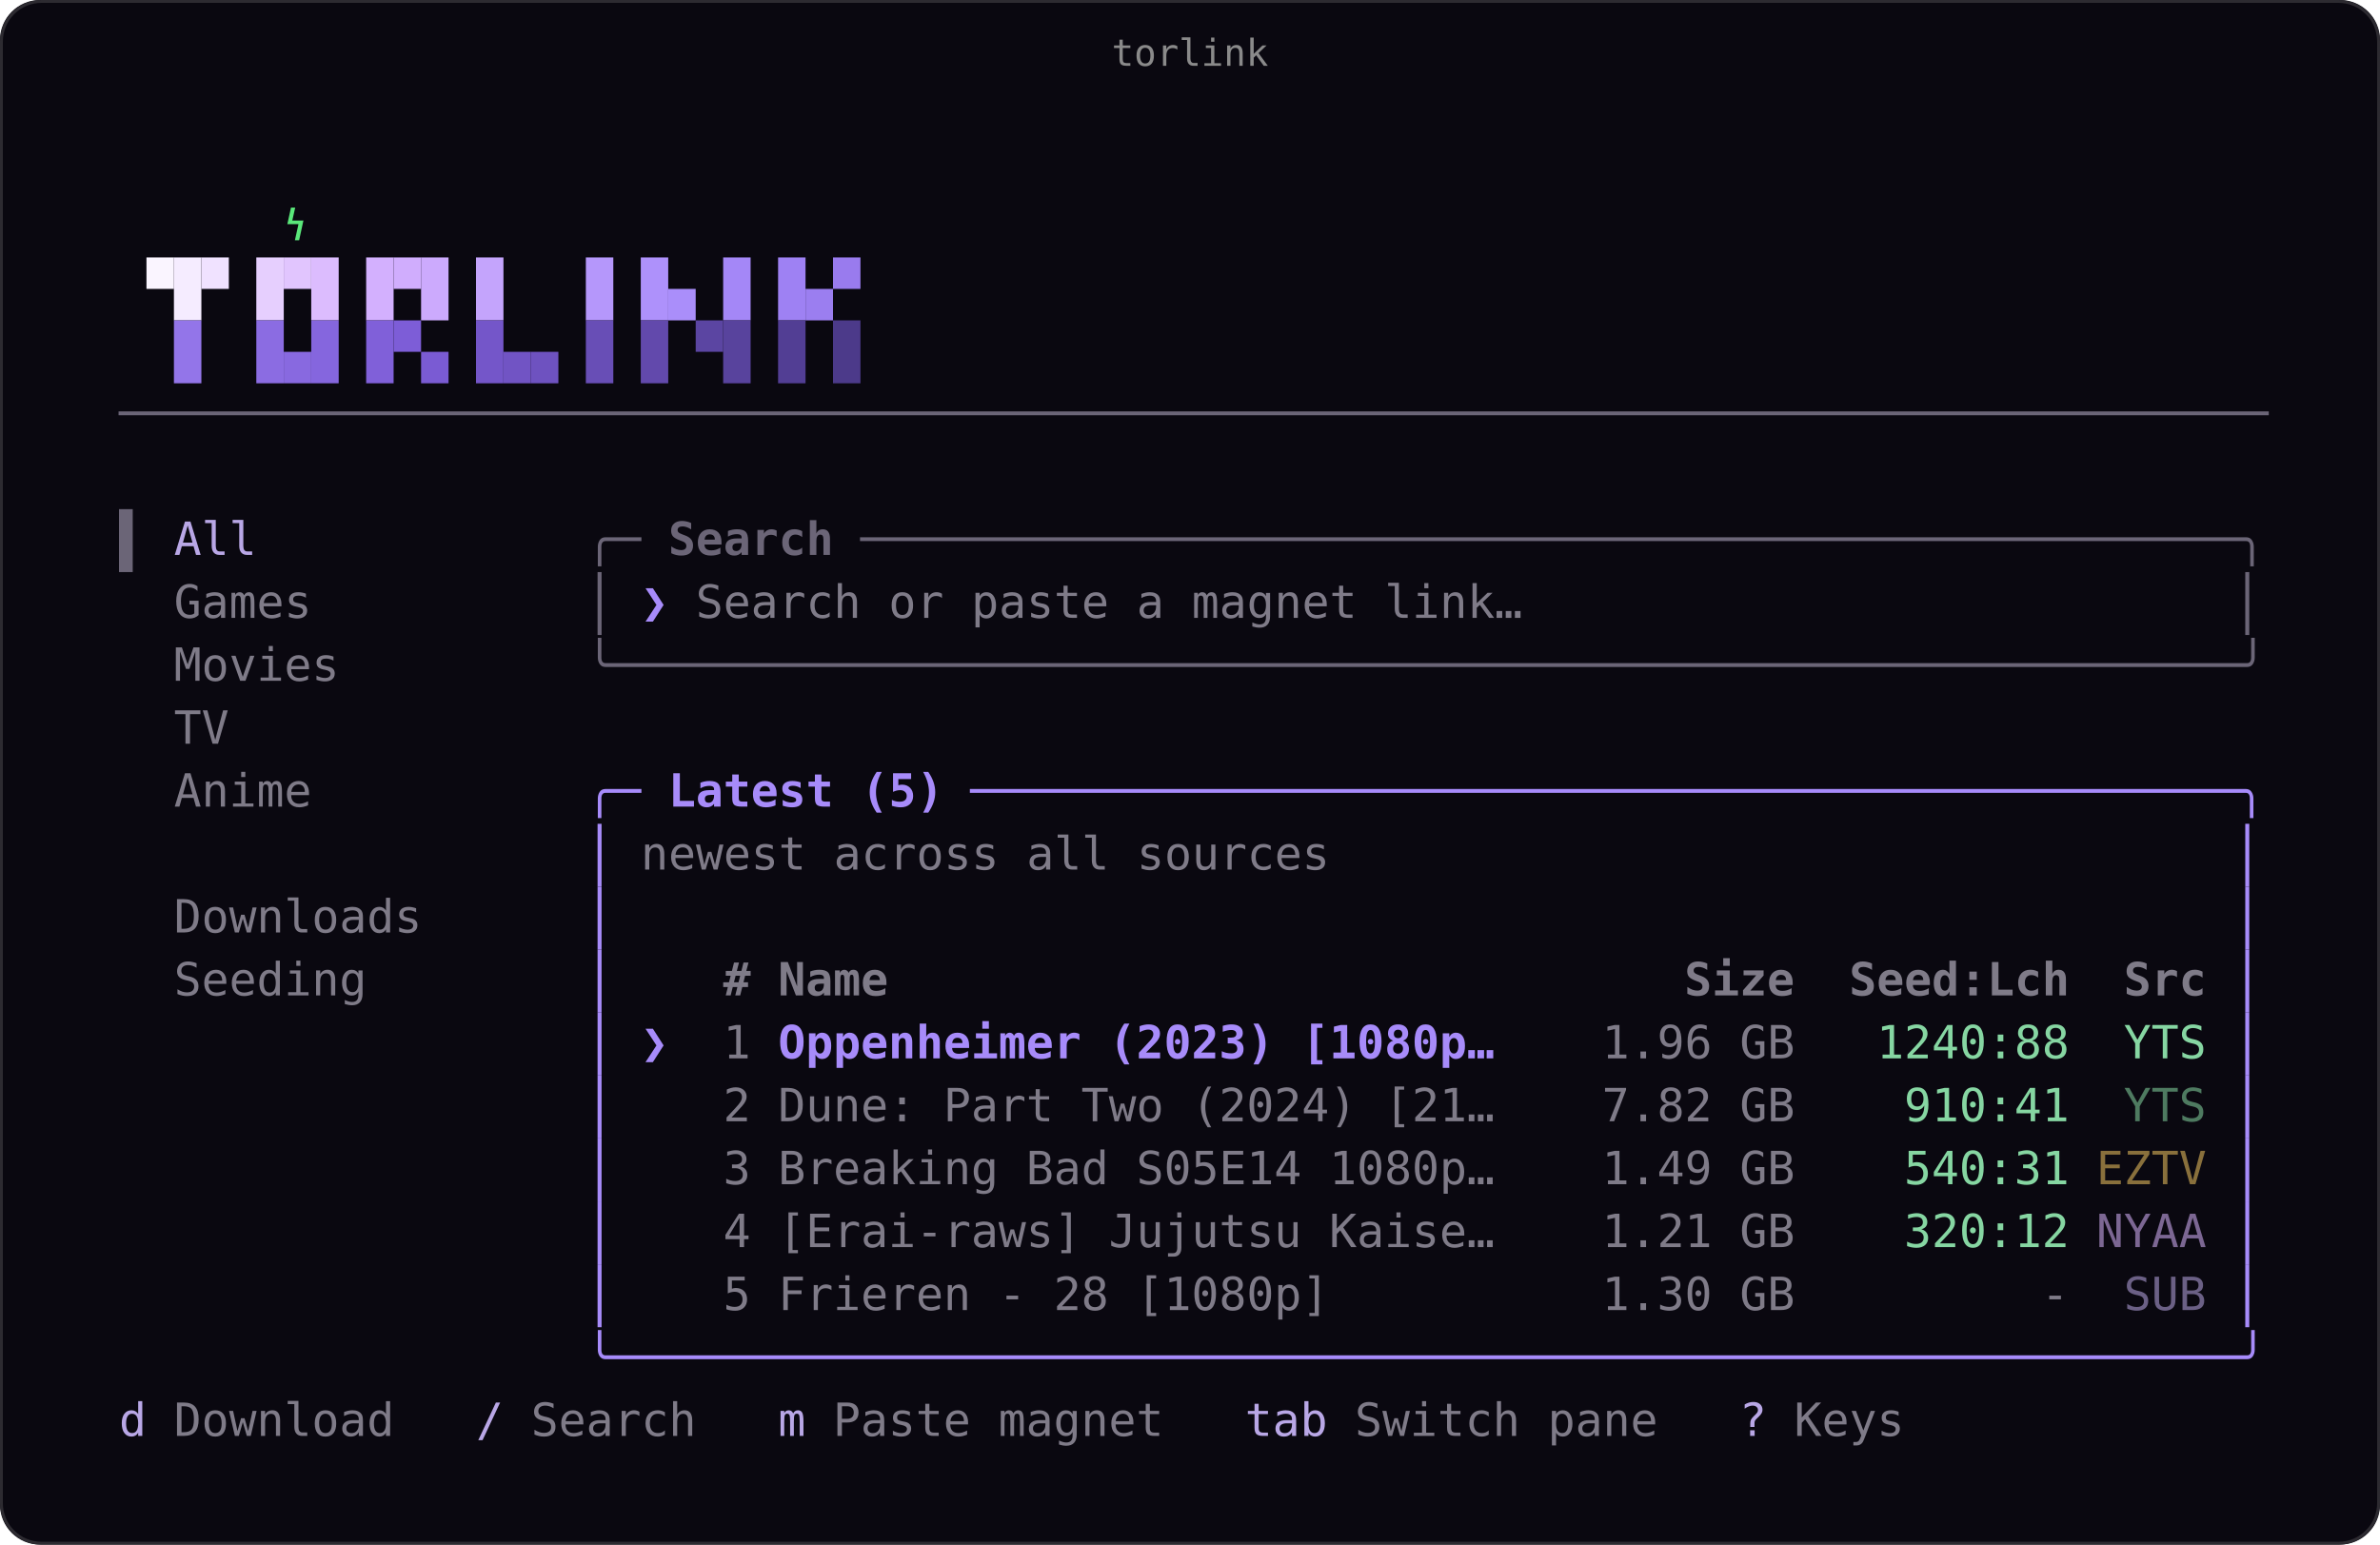
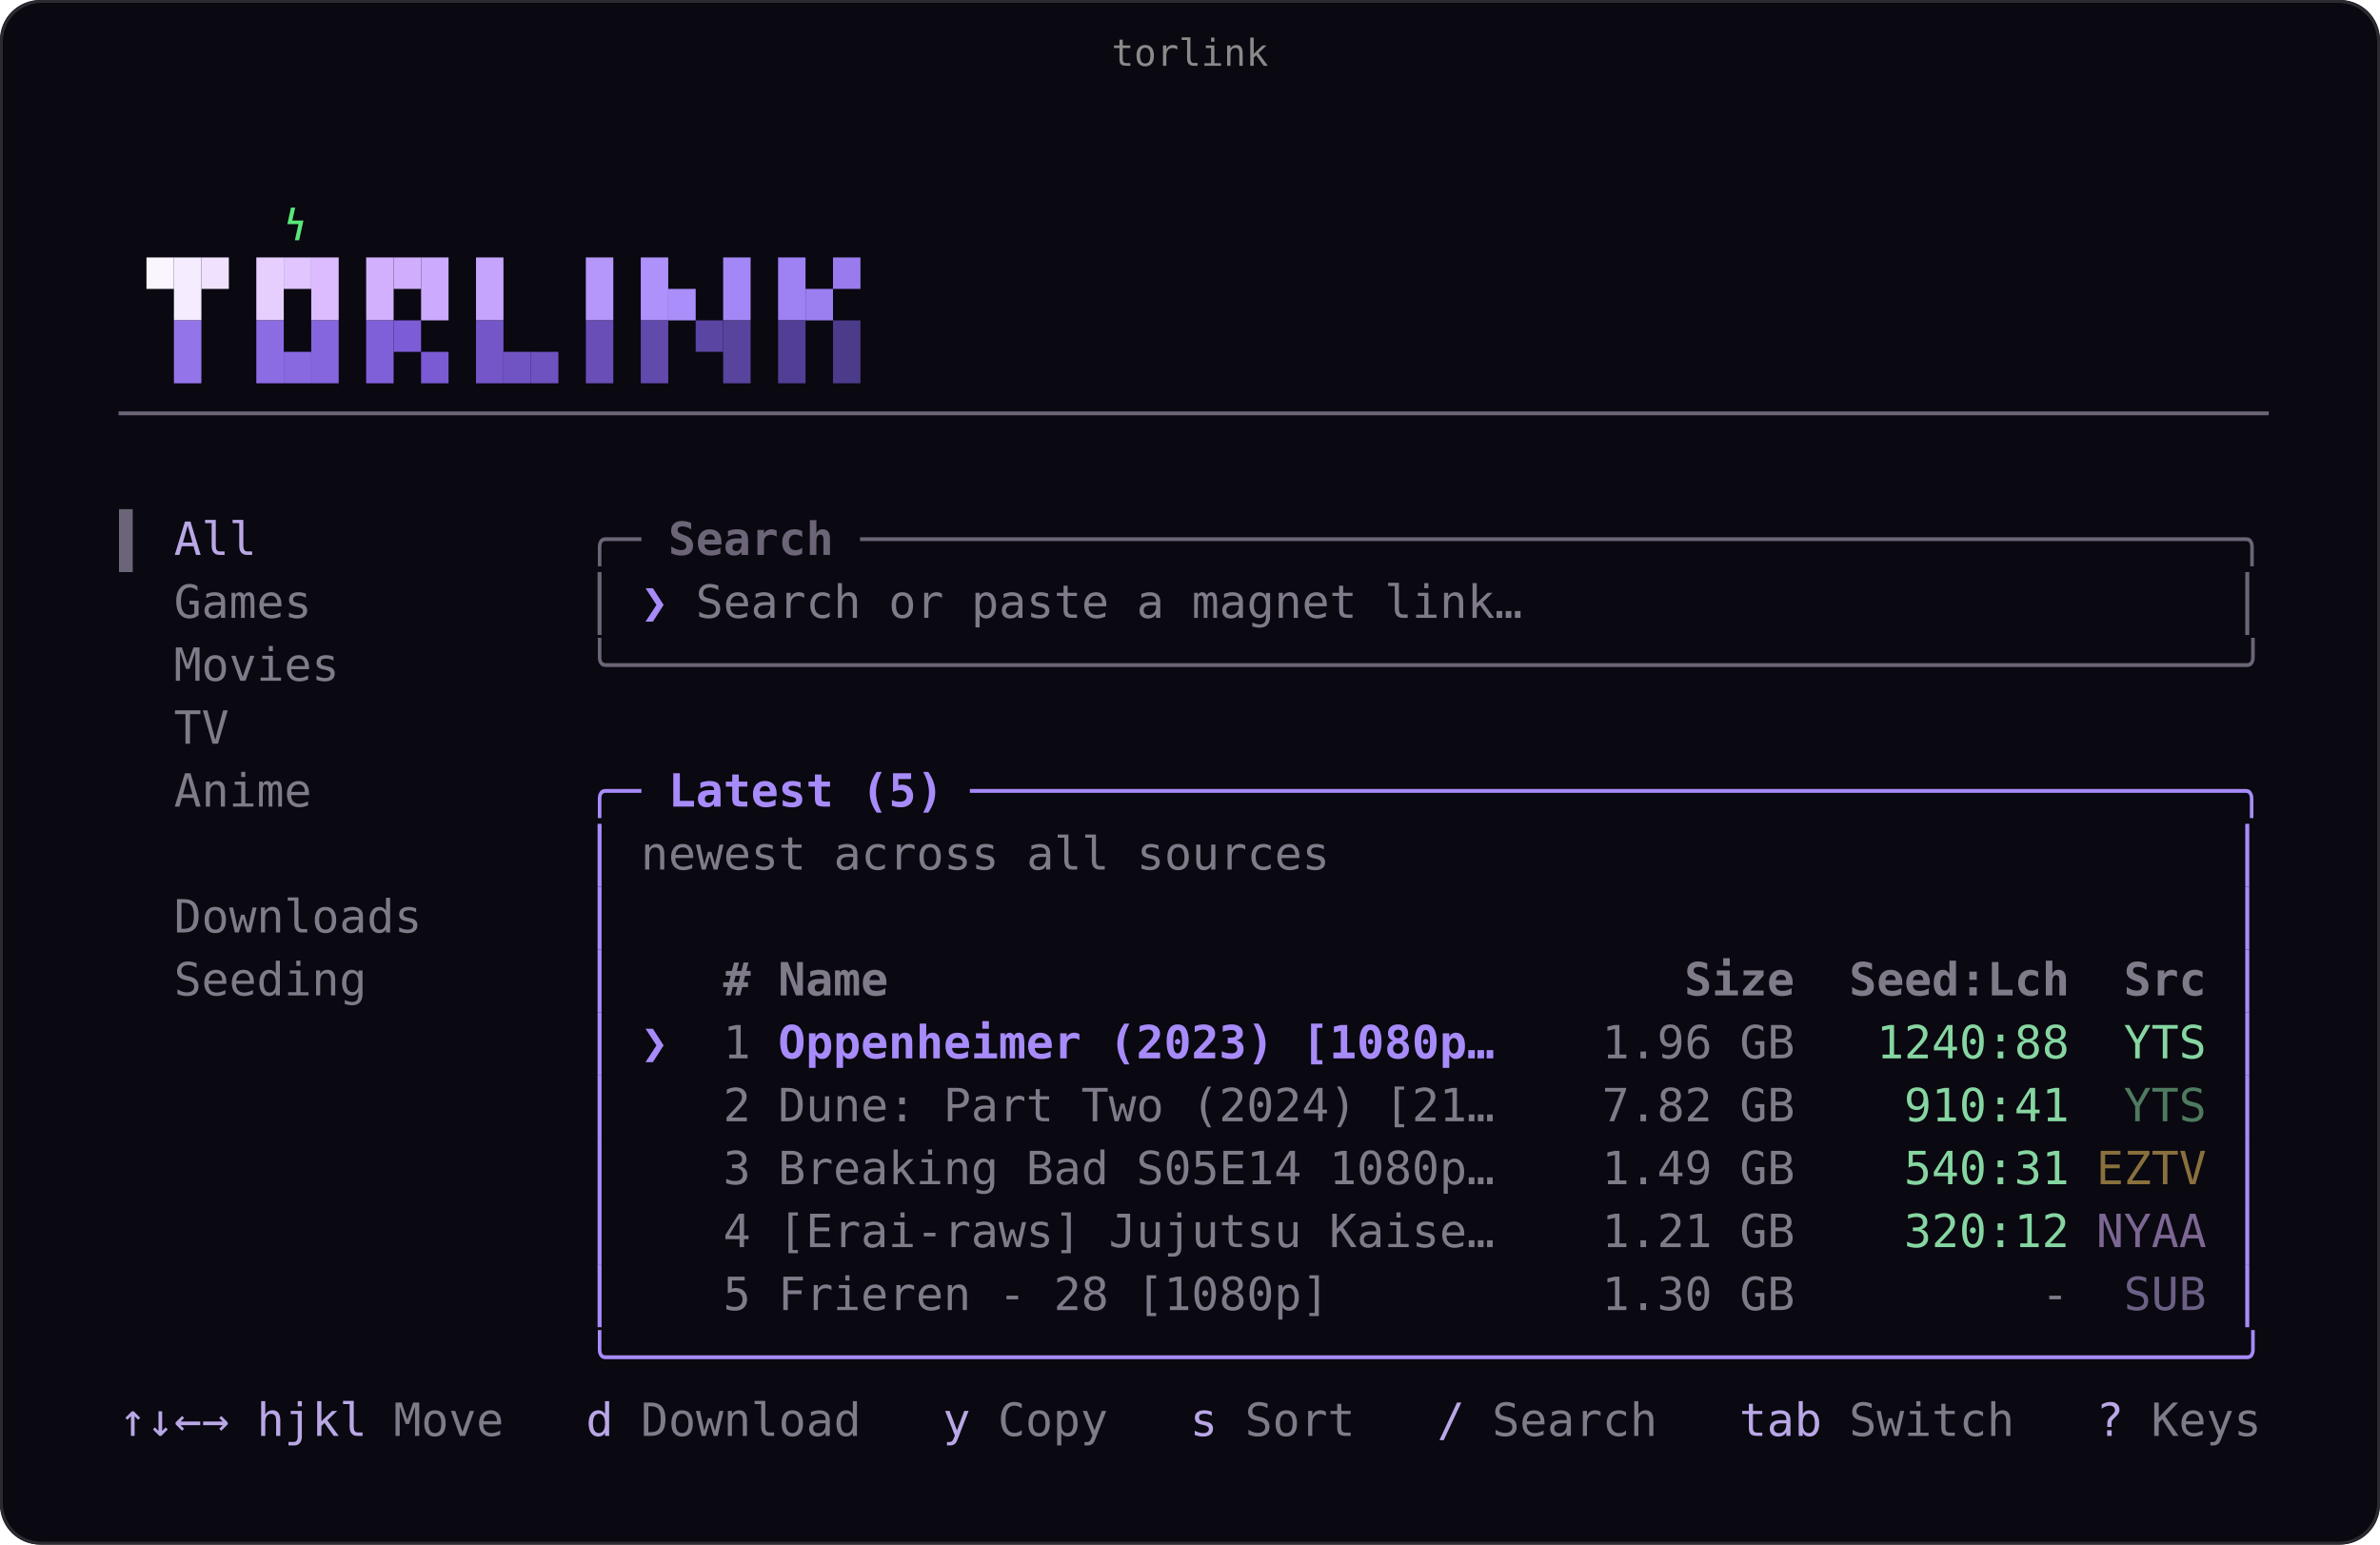
<svg xmlns="http://www.w3.org/2000/svg" width="832" height="540" viewBox="0 0 832 540" style="max-width: 832px; width: 100%; height: auto;" role="img">
  <rect width="100%" height="100%" rx="14" fill="#0a0810" />
  <rect x="0.5" y="0.5" width="831" height="539" rx="14" fill="none" stroke="#2d2b31" stroke-width="1" />
  <text x="416" y="23" text-anchor="middle" font-family="ui-monospace, &quot;Cascadia Mono&quot;, &quot;SF Mono&quot;, Menlo, Consolas, &quot;DejaVu Sans Mono&quot;, monospace" font-size="13" fill="#8a8a8a">torlink</text>
  <g font-family="ui-monospace, &quot;Cascadia Mono&quot;, &quot;SF Mono&quot;, Menlo, Consolas, &quot;DejaVu Sans Mono&quot;, monospace" font-size="16" fill="#ddd8ea">
    <text x="99.2" y="84" textLength="9.6" lengthAdjust="spacingAndGlyphs" xml:space="preserve" fill="#5ae87a" font-weight="600">𐓏</text>
    <rect x="51.2" y="90" width="9.6" height="11" fill="#faf5ff" />
    <rect x="60.8" y="90" width="9.6" height="22" fill="#f5ecff" />
    <rect x="70.4" y="90" width="9.6" height="11" fill="#f0e2ff" />
    <rect x="89.6" y="90" width="9.6" height="22" fill="#e6cffe" />
    <rect x="99.2" y="90" width="9.6" height="11" fill="#e1c5fe" />
    <rect x="108.8" y="90" width="9.6" height="22" fill="#dcbcfe" />
    <rect x="128" y="90" width="9.6" height="22" fill="#d3b0fe" />
    <rect x="137.6" y="90" width="9.6" height="11" fill="#d0adfd" />
    <rect x="147.2" y="90" width="9.6" height="22" fill="#ccaafd" />
    <rect x="166.4" y="90" width="9.6" height="22" fill="#c4a4fc" />
    <rect x="204.8" y="90" width="9.6" height="22" fill="#b597fb" />
    <rect x="224" y="90" width="9.6" height="22" fill="#ae91fb" />
    <rect x="233.6" y="101" width="9.6" height="11" fill="#aa8efa" />
    <rect x="252.8" y="90" width="9.6" height="22" fill="#a487f7" />
    <rect x="272" y="90" width="9.6" height="22" fill="#9e81f3" />
    <rect x="281.6" y="101" width="9.6" height="11" fill="#9b7ef0" />
    <rect x="291.2" y="90" width="9.6" height="11" fill="#997bee" />
    <rect x="60.8" y="112" width="9.6" height="22" fill="#9375e9" />
    <rect x="89.6" y="112" width="9.6" height="22" fill="#8b6ce2" />
    <rect x="99.2" y="123" width="9.6" height="11" fill="#8869e0" />
    <rect x="108.8" y="112" width="9.6" height="22" fill="#8566de" />
    <rect x="128" y="112" width="9.6" height="22" fill="#8060d9" />
    <rect x="137.6" y="112" width="9.6" height="11" fill="#7d5dd7" />
    <rect x="147.2" y="123" width="9.6" height="11" fill="#7a5bd3" />
    <rect x="166.4" y="112" width="9.6" height="22" fill="#7456c9" />
    <rect x="176" y="123" width="9.6" height="11" fill="#7154c4" />
    <rect x="185.6" y="123" width="9.6" height="11" fill="#6e52c0" />
    <rect x="204.8" y="112" width="9.6" height="22" fill="#684eb6" />
    <rect x="224" y="112" width="9.6" height="22" fill="#6249ac" />
    <rect x="243.2" y="112" width="9.6" height="11" fill="#5b45a2" />
    <rect x="252.8" y="112" width="9.6" height="22" fill="#58439d" />
    <rect x="272" y="112" width="9.6" height="22" fill="#523e94" />
    <rect x="291.2" y="112" width="9.6" height="22" fill="#4c3a8a" />
    <text x="41.6" y="150" textLength="748.8" lengthAdjust="spacingAndGlyphs" xml:space="preserve" fill="#6b6577">──────────────────────────────────────────────────────────────────────────────</text>
    <rect x="41.6" y="178" width="4.8" height="22" fill="#6b6577" />
    <text x="60.8" y="194" textLength="28.8" lengthAdjust="spacingAndGlyphs" xml:space="preserve" fill="#b9a7e6">All</text>
    <text x="204.8" y="194" textLength="19.2" lengthAdjust="spacingAndGlyphs" xml:space="preserve" fill="#6b6577">╭─</text>
    <text x="233.6" y="194" textLength="57.6" lengthAdjust="spacingAndGlyphs" xml:space="preserve" fill="#6b6577" font-weight="600">Search</text>
    <text x="300.8" y="194" textLength="489.6" lengthAdjust="spacingAndGlyphs" xml:space="preserve" fill="#6b6577">──────────────────────────────────────────────────╮</text>
    <text x="60.8" y="216" textLength="48" lengthAdjust="spacingAndGlyphs" xml:space="preserve" fill-opacity="0.55">Games</text>
    <rect x="208.9" y="200" width="1.4" height="22" fill="#6b6577" />
    <text x="224" y="216" textLength="9.6" lengthAdjust="spacingAndGlyphs" xml:space="preserve" fill="#a78bfa">❯</text>
    <text x="243.2" y="216" textLength="288" lengthAdjust="spacingAndGlyphs" xml:space="preserve" fill-opacity="0.55">Search or paste a magnet link…</text>
    <rect x="784.9" y="200" width="1.4" height="22" fill="#6b6577" />
    <text x="60.8" y="238" textLength="57.6" lengthAdjust="spacingAndGlyphs" xml:space="preserve" fill-opacity="0.55">Movies</text>
    <text x="204.8" y="238" textLength="585.6" lengthAdjust="spacingAndGlyphs" xml:space="preserve" fill="#6b6577">╰───────────────────────────────────────────────────────────╯</text>
    <text x="60.8" y="260" textLength="19.2" lengthAdjust="spacingAndGlyphs" xml:space="preserve" fill-opacity="0.55">TV</text>
    <text x="60.8" y="282" textLength="48" lengthAdjust="spacingAndGlyphs" xml:space="preserve" fill-opacity="0.55">Anime</text>
    <text x="204.8" y="282" textLength="19.2" lengthAdjust="spacingAndGlyphs" xml:space="preserve" fill="#a78bfa">╭─</text>
    <text x="233.6" y="282" textLength="96" lengthAdjust="spacingAndGlyphs" xml:space="preserve" fill="#a78bfa" font-weight="600">Latest (5)</text>
    <text x="339.2" y="282" textLength="451.2" lengthAdjust="spacingAndGlyphs" xml:space="preserve" fill="#a78bfa">──────────────────────────────────────────────╮</text>
    <rect x="208.9" y="288" width="1.4" height="22" fill="#a78bfa" />
    <text x="224" y="304" textLength="240" lengthAdjust="spacingAndGlyphs" xml:space="preserve" fill-opacity="0.55">newest across all sources</text>
    <rect x="784.9" y="288" width="1.4" height="22" fill="#a78bfa" />
    <text x="60.8" y="326" textLength="86.4" lengthAdjust="spacingAndGlyphs" xml:space="preserve" fill-opacity="0.55">Downloads</text>
    <rect x="208.9" y="310" width="1.4" height="22" fill="#a78bfa" />
    <rect x="784.9" y="310" width="1.4" height="22" fill="#a78bfa" />
    <text x="60.8" y="348" textLength="67.2" lengthAdjust="spacingAndGlyphs" xml:space="preserve" fill-opacity="0.55">Seeding</text>
    <rect x="208.9" y="332" width="1.4" height="22" fill="#a78bfa" />
    <text x="252.8" y="348" textLength="9.6" lengthAdjust="spacingAndGlyphs" xml:space="preserve" fill-opacity="0.55" font-weight="600">#</text>
    <text x="272" y="348" textLength="38.4" lengthAdjust="spacingAndGlyphs" xml:space="preserve" fill-opacity="0.55" font-weight="600">Name</text>
    <text x="588.8" y="348" textLength="38.4" lengthAdjust="spacingAndGlyphs" xml:space="preserve" fill-opacity="0.55" font-weight="600">Size</text>
    <text x="646.4" y="348" textLength="76.8" lengthAdjust="spacingAndGlyphs" xml:space="preserve" fill-opacity="0.55" font-weight="600">Seed:Lch</text>
    <text x="742.4" y="348" textLength="28.8" lengthAdjust="spacingAndGlyphs" xml:space="preserve" fill-opacity="0.55" font-weight="600">Src</text>
    <rect x="784.9" y="332" width="1.4" height="22" fill="#a78bfa" />
    <rect x="208.9" y="354" width="1.4" height="22" fill="#a78bfa" />
    <text x="224" y="370" textLength="9.6" lengthAdjust="spacingAndGlyphs" xml:space="preserve" fill="#a78bfa">❯</text>
    <text x="252.8" y="370" textLength="9.6" lengthAdjust="spacingAndGlyphs" xml:space="preserve" fill-opacity="0.55">1</text>
    <text x="272" y="370" textLength="249.6" lengthAdjust="spacingAndGlyphs" xml:space="preserve" fill="#a78bfa" font-weight="600">Oppenheimer (2023) [1080p…</text>
    <text x="560" y="370" textLength="67.2" lengthAdjust="spacingAndGlyphs" xml:space="preserve" fill-opacity="0.55">1.96 GB</text>
    <text x="656" y="370" textLength="67.2" lengthAdjust="spacingAndGlyphs" xml:space="preserve" fill="#86d6a2">1240:88</text>
    <text x="742.4" y="370" textLength="28.8" lengthAdjust="spacingAndGlyphs" xml:space="preserve" fill="#86d6a2">YTS</text>
    <rect x="784.9" y="354" width="1.4" height="22" fill="#a78bfa" />
    <rect x="208.9" y="376" width="1.4" height="22" fill="#a78bfa" />
    <text x="252.8" y="392" textLength="9.6" lengthAdjust="spacingAndGlyphs" xml:space="preserve" fill-opacity="0.55">2</text>
    <text x="272" y="392" textLength="249.6" lengthAdjust="spacingAndGlyphs" xml:space="preserve" fill-opacity="0.55">Dune: Part Two (2024) [21…</text>
    <text x="560" y="392" textLength="67.2" lengthAdjust="spacingAndGlyphs" xml:space="preserve" fill-opacity="0.55">7.82 GB</text>
    <text x="665.6" y="392" textLength="57.6" lengthAdjust="spacingAndGlyphs" xml:space="preserve" fill="#86d6a2">910:41</text>
    <text x="742.4" y="392" textLength="28.8" lengthAdjust="spacingAndGlyphs" xml:space="preserve" fill="#86d6a2" fill-opacity="0.55">YTS</text>
    <rect x="784.9" y="376" width="1.4" height="22" fill="#a78bfa" />
    <rect x="208.9" y="398" width="1.4" height="22" fill="#a78bfa" />
    <text x="252.8" y="414" textLength="9.6" lengthAdjust="spacingAndGlyphs" xml:space="preserve" fill-opacity="0.55">3</text>
    <text x="272" y="414" textLength="249.6" lengthAdjust="spacingAndGlyphs" xml:space="preserve" fill-opacity="0.55">Breaking Bad S05E14 1080p…</text>
    <text x="560" y="414" textLength="67.2" lengthAdjust="spacingAndGlyphs" xml:space="preserve" fill-opacity="0.55">1.49 GB</text>
    <text x="665.6" y="414" textLength="57.6" lengthAdjust="spacingAndGlyphs" xml:space="preserve" fill="#86d6a2">540:31</text>
    <text x="732.8" y="414" textLength="38.4" lengthAdjust="spacingAndGlyphs" xml:space="preserve" fill="#f0c560" fill-opacity="0.55">EZTV</text>
    <rect x="784.9" y="398" width="1.4" height="22" fill="#a78bfa" />
    <rect x="208.9" y="420" width="1.4" height="22" fill="#a78bfa" />
    <text x="252.8" y="436" textLength="9.6" lengthAdjust="spacingAndGlyphs" xml:space="preserve" fill-opacity="0.55">4</text>
    <text x="272" y="436" textLength="249.6" lengthAdjust="spacingAndGlyphs" xml:space="preserve" fill-opacity="0.55">[Erai-raws] Jujutsu Kaise…</text>
    <text x="560" y="436" textLength="67.2" lengthAdjust="spacingAndGlyphs" xml:space="preserve" fill-opacity="0.55">1.21 GB</text>
    <text x="665.6" y="436" textLength="57.6" lengthAdjust="spacingAndGlyphs" xml:space="preserve" fill="#86d6a2">320:12</text>
    <text x="732.8" y="436" textLength="38.4" lengthAdjust="spacingAndGlyphs" xml:space="preserve" fill="#d8b4fe" fill-opacity="0.55">NYAA</text>
    <rect x="784.9" y="420" width="1.4" height="22" fill="#a78bfa" />
    <rect x="208.9" y="442" width="1.4" height="22" fill="#a78bfa" />
    <text x="252.8" y="458" textLength="9.6" lengthAdjust="spacingAndGlyphs" xml:space="preserve" fill-opacity="0.55">5</text>
    <text x="272" y="458" textLength="192" lengthAdjust="spacingAndGlyphs" xml:space="preserve" fill-opacity="0.55">Frieren - 28 [1080p]</text>
    <text x="560" y="458" textLength="67.2" lengthAdjust="spacingAndGlyphs" xml:space="preserve" fill-opacity="0.55">1.30 GB</text>
    <text x="713.6" y="458" textLength="9.6" lengthAdjust="spacingAndGlyphs" xml:space="preserve" fill-opacity="0.55">-</text>
    <text x="742.4" y="458" textLength="28.8" lengthAdjust="spacingAndGlyphs" xml:space="preserve" fill="#b9a7e6" fill-opacity="0.55">SUB</text>
    <rect x="784.9" y="442" width="1.4" height="22" fill="#a78bfa" />
    <text x="204.8" y="480" textLength="585.6" lengthAdjust="spacingAndGlyphs" xml:space="preserve" fill="#a78bfa">╰───────────────────────────────────────────────────────────╯</text>
-     <text x="41.6" y="502" textLength="9.6" lengthAdjust="spacingAndGlyphs" xml:space="preserve" fill="#b9a7e6">d</text>
-     <text x="60.8" y="502" textLength="76.8" lengthAdjust="spacingAndGlyphs" xml:space="preserve" fill-opacity="0.55">Download</text>
-     <text x="166.4" y="502" textLength="9.6" lengthAdjust="spacingAndGlyphs" xml:space="preserve" fill="#b9a7e6">/</text>
-     <text x="185.6" y="502" textLength="57.6" lengthAdjust="spacingAndGlyphs" xml:space="preserve" fill-opacity="0.55">Search</text>
-     <text x="272" y="502" textLength="9.6" lengthAdjust="spacingAndGlyphs" xml:space="preserve" fill="#b9a7e6">m</text>
-     <text x="291.2" y="502" textLength="115.2" lengthAdjust="spacingAndGlyphs" xml:space="preserve" fill-opacity="0.55">Paste magnet</text>
-     <text x="435.2" y="502" textLength="28.8" lengthAdjust="spacingAndGlyphs" xml:space="preserve" fill="#b9a7e6">tab</text>
-     <text x="473.6" y="502" textLength="105.6" lengthAdjust="spacingAndGlyphs" xml:space="preserve" fill-opacity="0.55">Switch pane</text>
-     <text x="608" y="502" textLength="9.6" lengthAdjust="spacingAndGlyphs" xml:space="preserve" fill="#b9a7e6">?</text>
-     <text x="627.2" y="502" textLength="38.4" lengthAdjust="spacingAndGlyphs" xml:space="preserve" fill-opacity="0.55">Keys</text>
+     <text x="41.6" y="502" textLength="86.4" lengthAdjust="spacingAndGlyphs" xml:space="preserve" fill="#b9a7e6">↑↓←→ hjkl</text>
+     <text x="137.6" y="502" textLength="38.4" lengthAdjust="spacingAndGlyphs" xml:space="preserve" fill-opacity="0.55">Move</text>
+     <text x="204.8" y="502" textLength="9.6" lengthAdjust="spacingAndGlyphs" xml:space="preserve" fill="#b9a7e6">d</text>
+     <text x="224" y="502" textLength="76.8" lengthAdjust="spacingAndGlyphs" xml:space="preserve" fill-opacity="0.55">Download</text>
+     <text x="329.6" y="502" textLength="9.6" lengthAdjust="spacingAndGlyphs" xml:space="preserve" fill="#b9a7e6">y</text>
+     <text x="348.8" y="502" textLength="38.4" lengthAdjust="spacingAndGlyphs" xml:space="preserve" fill-opacity="0.55">Copy</text>
+     <text x="416" y="502" textLength="9.6" lengthAdjust="spacingAndGlyphs" xml:space="preserve" fill="#b9a7e6">s</text>
+     <text x="435.2" y="502" textLength="38.4" lengthAdjust="spacingAndGlyphs" xml:space="preserve" fill-opacity="0.55">Sort</text>
+     <text x="502.4" y="502" textLength="9.6" lengthAdjust="spacingAndGlyphs" xml:space="preserve" fill="#b9a7e6">/</text>
+     <text x="521.6" y="502" textLength="57.6" lengthAdjust="spacingAndGlyphs" xml:space="preserve" fill-opacity="0.55">Search</text>
+     <text x="608" y="502" textLength="28.8" lengthAdjust="spacingAndGlyphs" xml:space="preserve" fill="#b9a7e6">tab</text>
+     <text x="646.4" y="502" textLength="57.6" lengthAdjust="spacingAndGlyphs" xml:space="preserve" fill-opacity="0.55">Switch</text>
+     <text x="732.8" y="502" textLength="9.6" lengthAdjust="spacingAndGlyphs" xml:space="preserve" fill="#b9a7e6">?</text>
+     <text x="752" y="502" textLength="38.4" lengthAdjust="spacingAndGlyphs" xml:space="preserve" fill-opacity="0.55">Keys</text>
  </g>
</svg>
